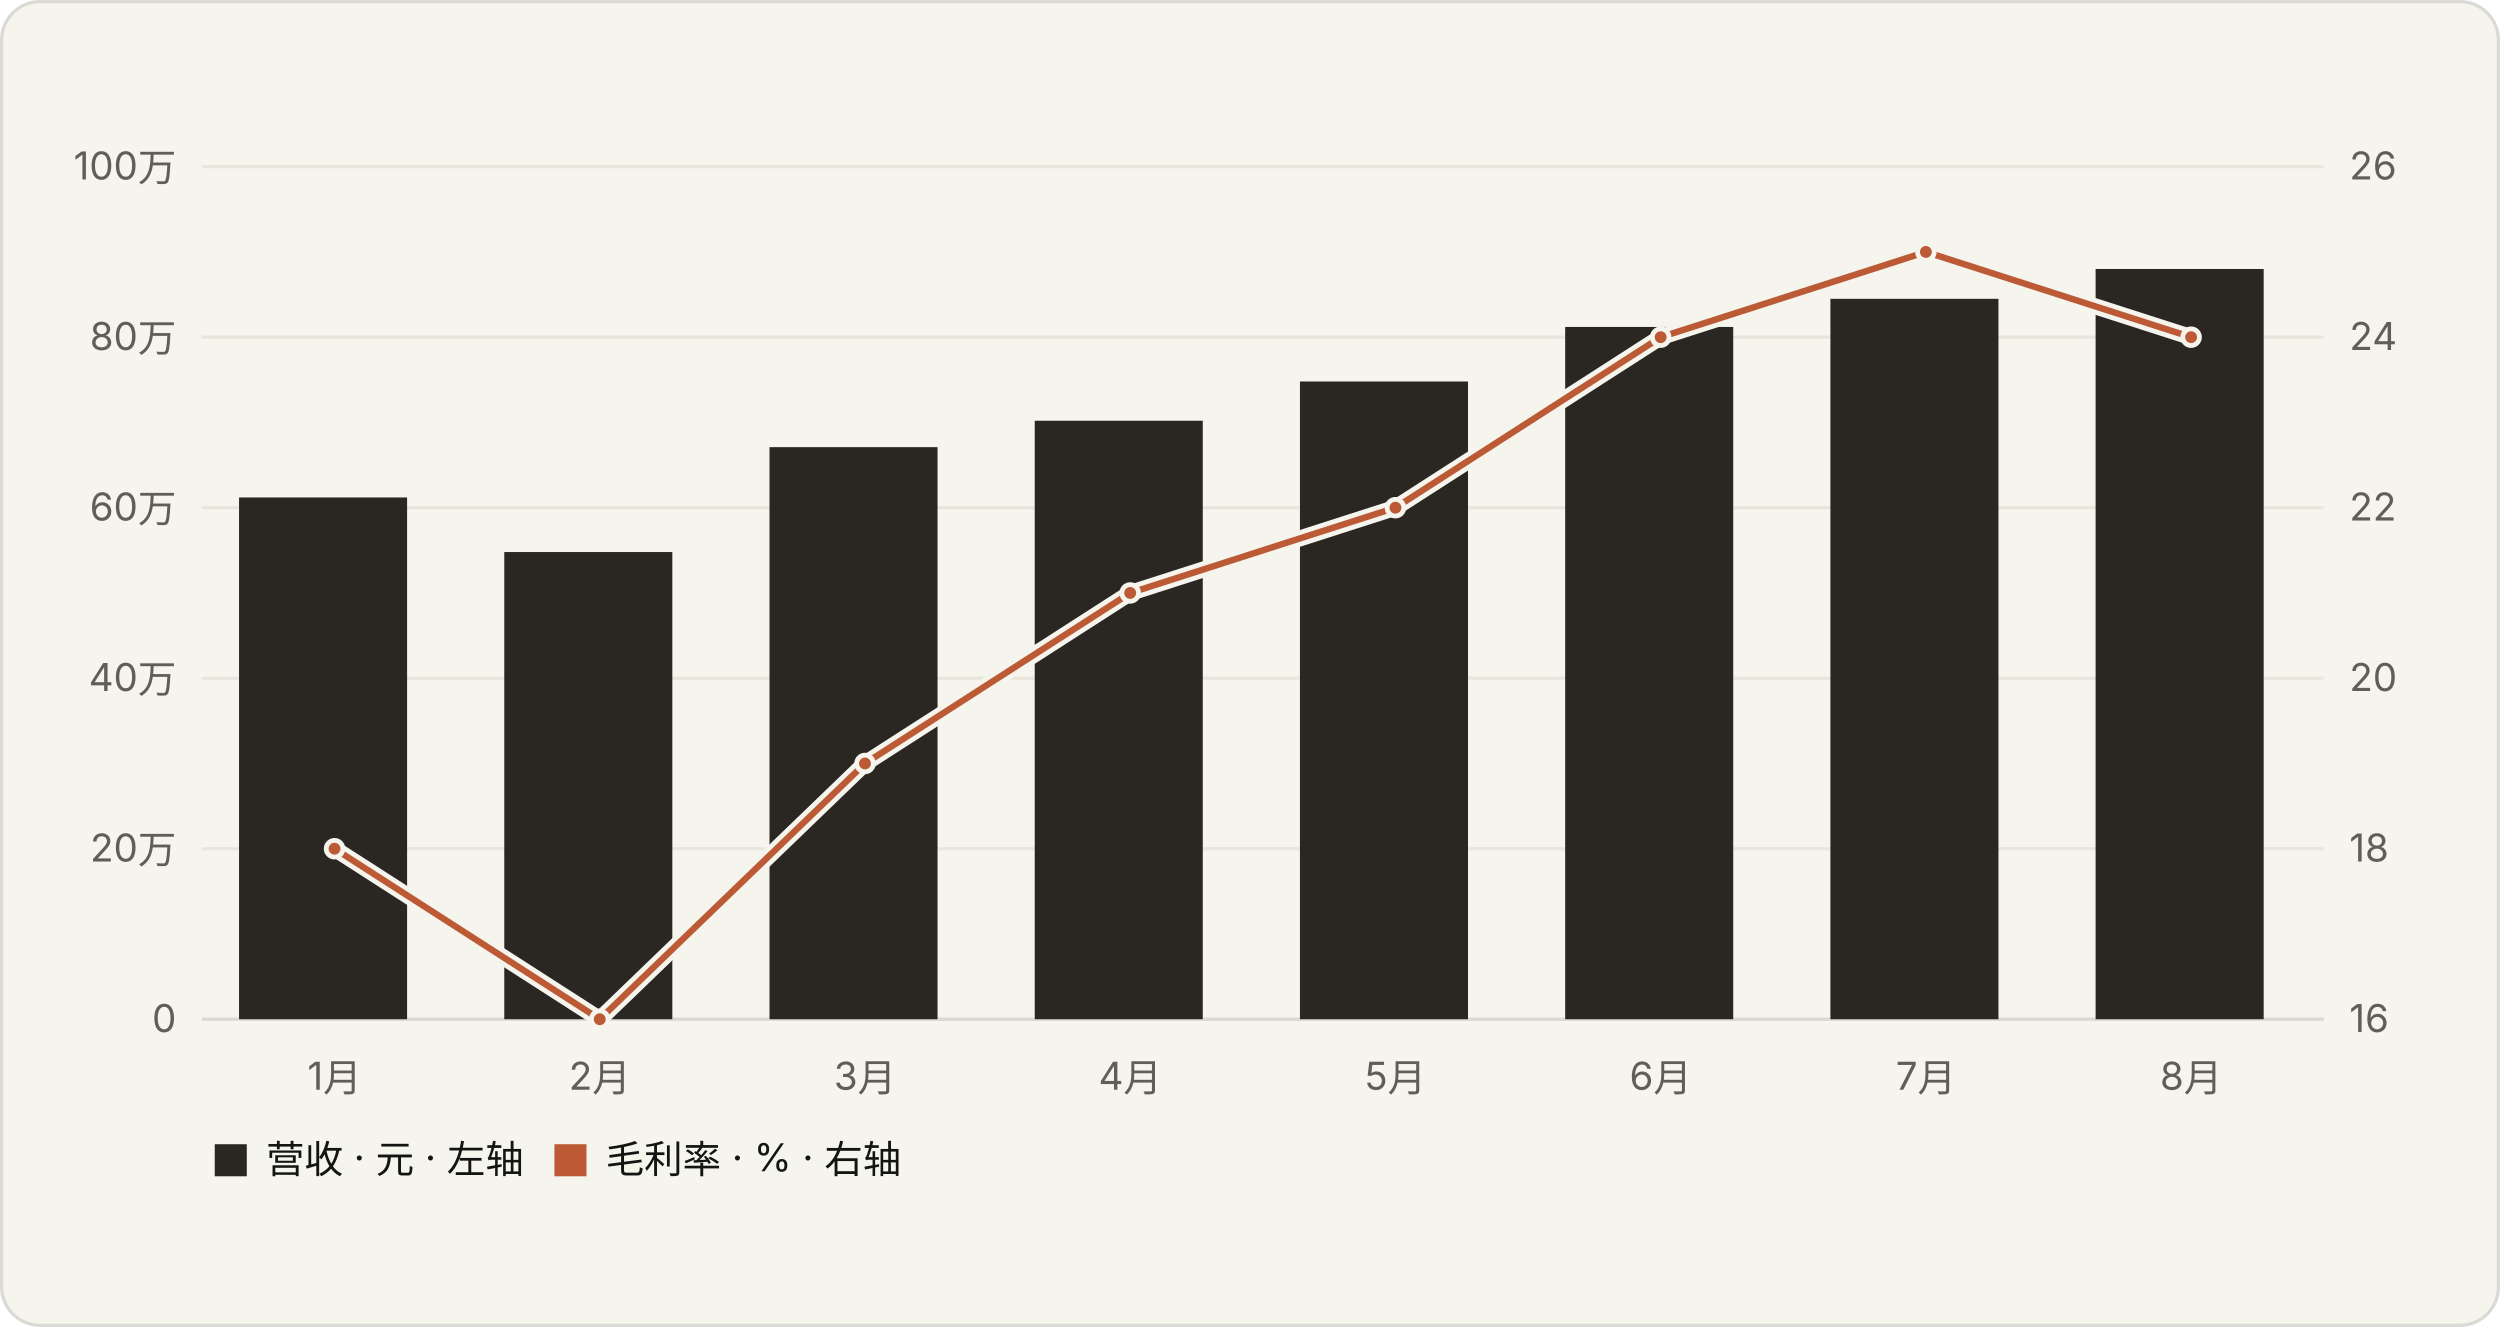
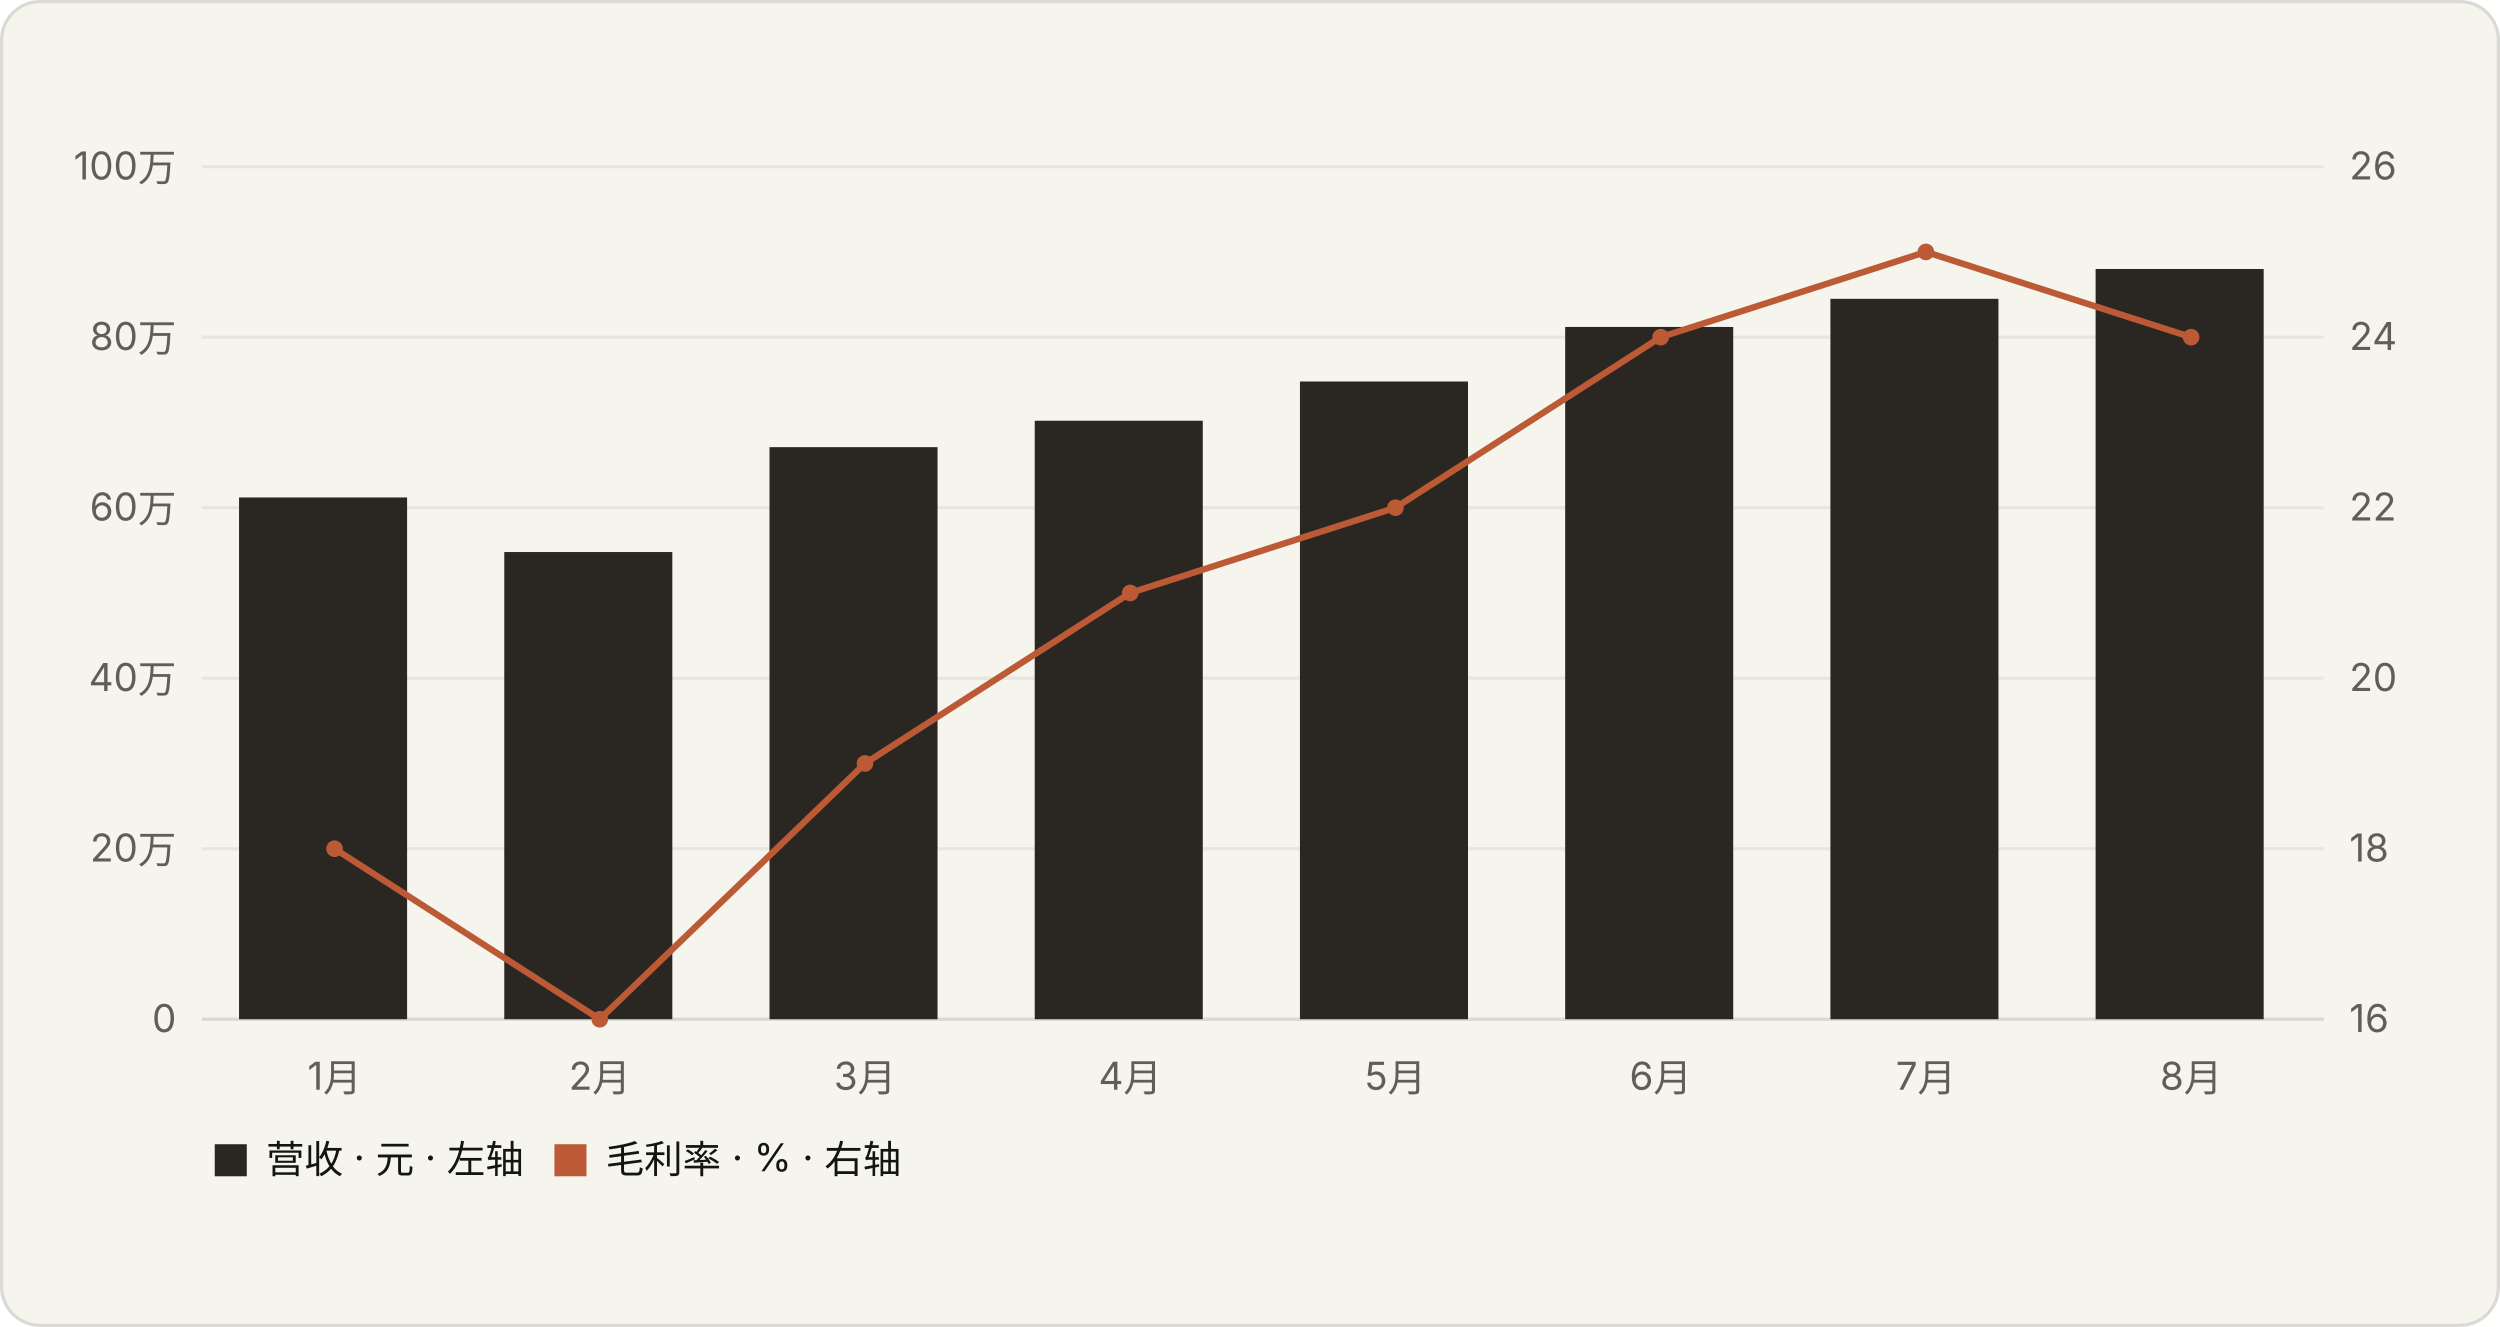
<svg xmlns="http://www.w3.org/2000/svg" width="780" height="414" viewBox="0 0 780 414" font-family="system-ui, -apple-system, BlinkMacSystemFont, &quot;Segoe UI&quot;, &quot;Noto Sans SC&quot;, &quot;Microsoft YaHei&quot;, sans-serif" role="img" lang="zh-CN">
  <rect x="0.5" y="0.5" width="779" height="413" rx="12" fill="#f5f4ed" stroke="#dad9d4" />
  <g transform="translate(11 16)">
    <svg width="758" height="382" viewBox="0 0 758 382" font-family="system-ui, -apple-system, BlinkMacSystemFont, &quot;Segoe UI&quot;, &quot;Noto Sans SC&quot;, &quot;Microsoft YaHei&quot;, sans-serif" role="img" aria-labelledby="g-chart-combo-title">
      <line x1="52" y1="302" x2="714" y2="302" stroke="#e8e6dc" />
      <text x="44" y="306" text-anchor="end" font-size="12" font-weight="400" fill="#5f5e58">0</text>
      <text x="722" y="306" text-anchor="start" font-size="12" font-weight="400" fill="#5f5e58">16</text>
      <line x1="52" y1="248.8" x2="714" y2="248.8" stroke="#e8e6dc" />
      <text x="44" y="252.8" text-anchor="end" font-size="12" font-weight="400" fill="#5f5e58">20万</text>
      <text x="722" y="252.8" text-anchor="start" font-size="12" font-weight="400" fill="#5f5e58">18</text>
      <line x1="52" y1="195.6" x2="714" y2="195.6" stroke="#e8e6dc" />
      <text x="44" y="199.6" text-anchor="end" font-size="12" font-weight="400" fill="#5f5e58">40万</text>
      <text x="722" y="199.6" text-anchor="start" font-size="12" font-weight="400" fill="#5f5e58">20</text>
      <line x1="52" y1="142.4" x2="714" y2="142.4" stroke="#e8e6dc" />
      <text x="44" y="146.4" text-anchor="end" font-size="12" font-weight="400" fill="#5f5e58">60万</text>
      <text x="722" y="146.4" text-anchor="start" font-size="12" font-weight="400" fill="#5f5e58">22</text>
      <line x1="52" y1="89.2" x2="714" y2="89.2" stroke="#e8e6dc" />
      <text x="44" y="93.2" text-anchor="end" font-size="12" font-weight="400" fill="#5f5e58">80万</text>
      <text x="722" y="93.2" text-anchor="start" font-size="12" font-weight="400" fill="#5f5e58">24</text>
      <line x1="52" y1="36" x2="714" y2="36" stroke="#e8e6dc" />
      <text x="44" y="40" text-anchor="end" font-size="12" font-weight="400" fill="#5f5e58">100万</text>
      <text x="722" y="40" text-anchor="start" font-size="12" font-weight="400" fill="#5f5e58">26</text>
      <line x1="52" y1="302" x2="714" y2="302" stroke="#dad9d4" />
      <rect x="63.585" y="139.208" width="52.43" height="162.792" fill="#2a2621" />
      <rect x="146.335" y="156.232" width="52.43" height="145.768" fill="#2a2621" />
      <rect x="229.085" y="123.514" width="52.43" height="178.486" fill="#2a2621" />
      <rect x="311.835" y="115.268" width="52.43" height="186.732" fill="#2a2621" />
      <rect x="394.585" y="103.032" width="52.43" height="198.968" fill="#2a2621" />
      <rect x="477.335" y="86.008" width="52.43" height="215.992" fill="#2a2621" />
      <rect x="560.085" y="77.23" width="52.43" height="224.77" fill="#2a2621" />
      <rect x="642.835" y="67.92" width="52.43" height="234.08" fill="#2a2621" />
-       <path d="M93.375,248.8L176.125,302L258.875,222.2L341.625,169L424.375,142.4L507.125,89.2L589.875,62.6L672.625,89.2" fill="none" stroke="#f5f4ed" stroke-width="5" stroke-linejoin="round" stroke-linecap="round" />
      <path d="M93.375,248.8L176.125,302L258.875,222.2L341.625,169L424.375,142.4L507.125,89.2L589.875,62.6L672.625,89.2" fill="none" stroke="#bb5a35" stroke-width="2" />
-       <circle cx="93.375" cy="248.8" r="2.6" fill="#bb5a35" stroke="#f5f4ed" stroke-width="1.5" />
-       <circle cx="176.125" cy="302" r="2.6" fill="#bb5a35" stroke="#f5f4ed" stroke-width="1.5" />
-       <circle cx="258.875" cy="222.2" r="2.6" fill="#bb5a35" stroke="#f5f4ed" stroke-width="1.5" />
-       <circle cx="341.625" cy="169" r="2.6" fill="#bb5a35" stroke="#f5f4ed" stroke-width="1.5" />
-       <circle cx="424.375" cy="142.4" r="2.6" fill="#bb5a35" stroke="#f5f4ed" stroke-width="1.5" />
-       <circle cx="507.125" cy="89.2" r="2.6" fill="#bb5a35" stroke="#f5f4ed" stroke-width="1.5" />
-       <circle cx="589.875" cy="62.6" r="2.6" fill="#bb5a35" stroke="#f5f4ed" stroke-width="1.5" />
-       <circle cx="672.625" cy="89.2" r="2.6" fill="#bb5a35" stroke="#f5f4ed" stroke-width="1.5" />
+       <circle cx="93.375" cy="248.8" r="2.6" fill="#bb5a35" />
+       <circle cx="176.125" cy="302" r="2.6" fill="#bb5a35" />
+       <circle cx="258.875" cy="222.2" r="2.6" fill="#bb5a35" />
+       <circle cx="341.625" cy="169" r="2.6" fill="#bb5a35" />
+       <circle cx="424.375" cy="142.4" r="2.6" fill="#bb5a35" />
+       <circle cx="507.125" cy="89.2" r="2.6" fill="#bb5a35" />
+       <circle cx="589.875" cy="62.6" r="2.6" fill="#bb5a35" />
+       <circle cx="672.625" cy="89.2" r="2.6" fill="#bb5a35" />
      <text x="93.375" y="324" text-anchor="middle" font-size="12" font-weight="400" fill="#5f5e58">1月</text>
      <text x="176.125" y="324" text-anchor="middle" font-size="12" font-weight="400" fill="#5f5e58">2月</text>
      <text x="258.875" y="324" text-anchor="middle" font-size="12" font-weight="400" fill="#5f5e58">3月</text>
      <text x="341.625" y="324" text-anchor="middle" font-size="12" font-weight="400" fill="#5f5e58">4月</text>
      <text x="424.375" y="324" text-anchor="middle" font-size="12" font-weight="400" fill="#5f5e58">5月</text>
      <text x="507.125" y="324" text-anchor="middle" font-size="12" font-weight="400" fill="#5f5e58">6月</text>
      <text x="589.875" y="324" text-anchor="middle" font-size="12" font-weight="400" fill="#5f5e58">7月</text>
      <text x="672.625" y="324" text-anchor="middle" font-size="12" font-weight="400" fill="#5f5e58">8月</text>
      <g transform="translate(56,338)">
        <g data-kc-kind="legend">
          <rect x="0" y="3" width="10" height="10" fill="#2a2621" />
          <g>
            <text x="16" y="12" text-anchor="start" font-size="12" font-weight="400" fill="#141413">营收 · 元 · 左轴</text>
          </g>
        </g>
        <g data-kc-kind="legend">
          <rect x="105.98" y="3" width="10" height="10" fill="#bb5a35" />
          <g>
            <text x="121.98" y="12" text-anchor="start" font-size="12" font-weight="400" fill="#141413">毛利率 · % · 右轴</text>
          </g>
        </g>
      </g>
    </svg>
  </g>
</svg>
